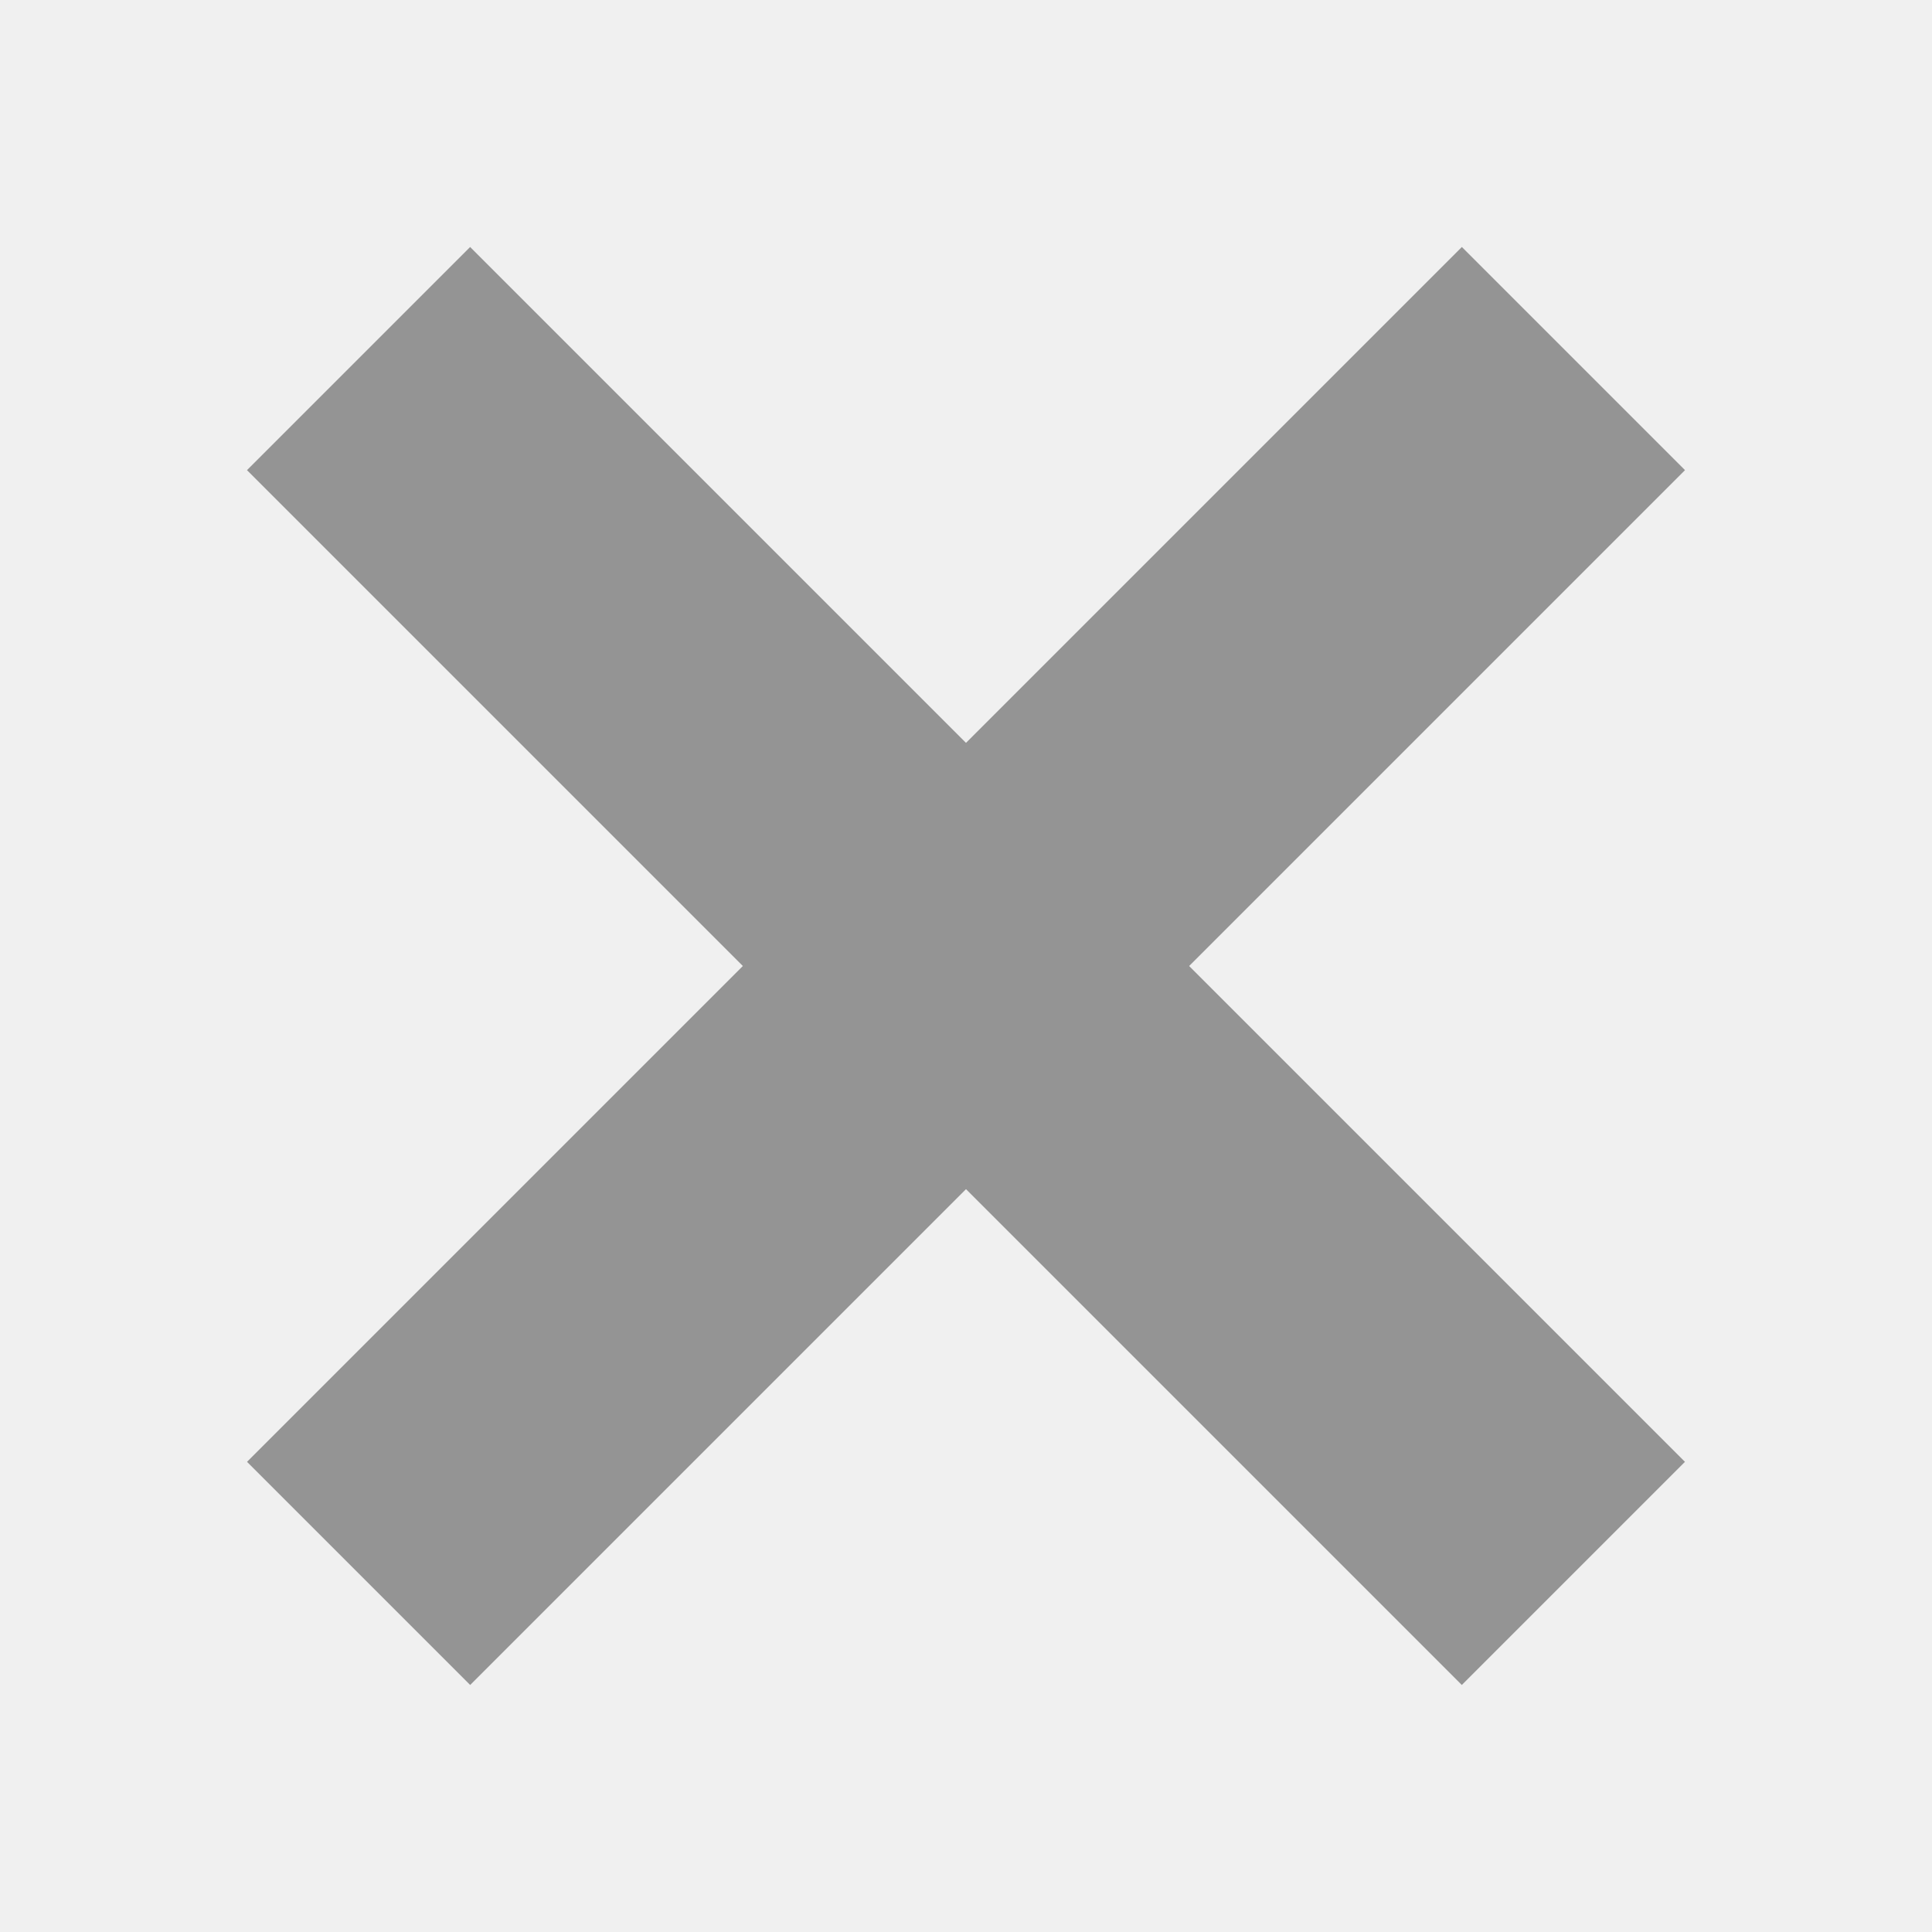
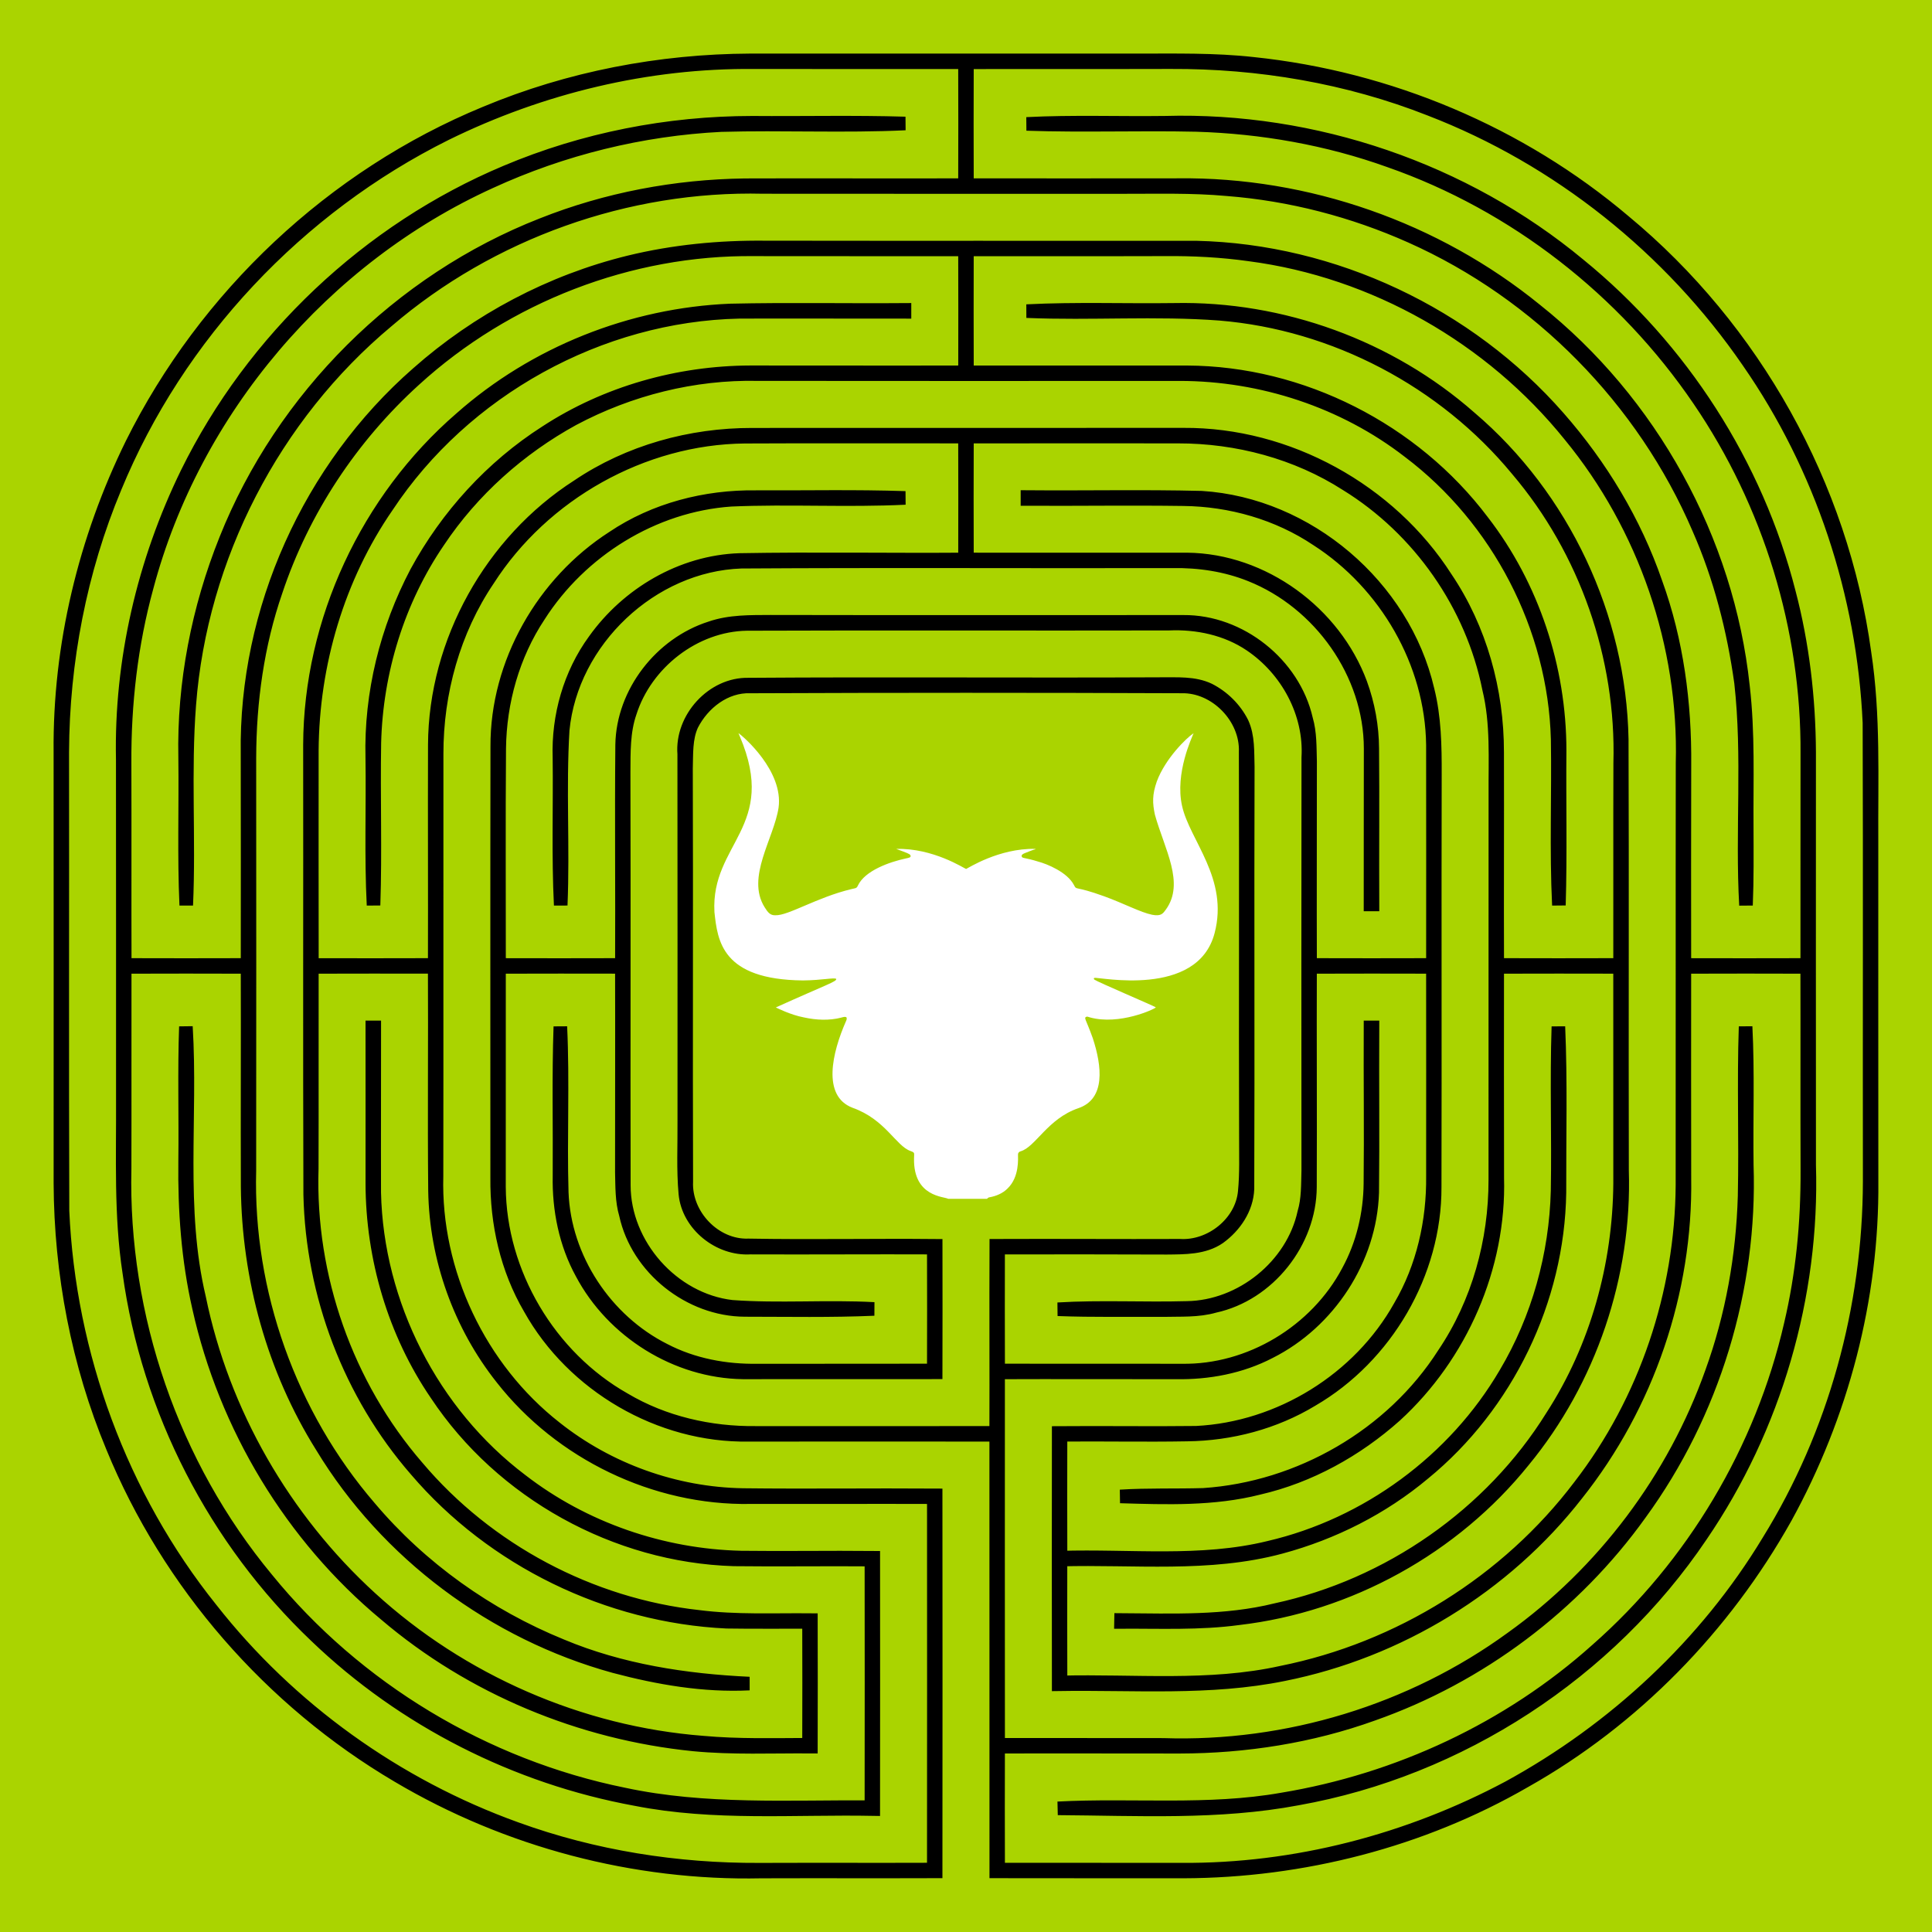
- <svg xmlns="http://www.w3.org/2000/svg" xmlns:xlink="http://www.w3.org/1999/xlink" width="39.688mm" height="39.688mm" viewBox="0 0 39.688 39.688" version="1.1" id="svg8">
-   <defs id="defs2">
-     <linearGradient id="linearGradient4861">
-       <stop style="stop-color:#164a6d;stop-opacity:1;" offset="0" id="stop4857" />
-       <stop style="stop-color:#164a6d;stop-opacity:0;" offset="1" id="stop4859" />
-     </linearGradient>
-     <radialGradient xlink:href="#linearGradient4861" id="radialGradient4863" cx="168.807" cy="253.785" fx="168.807" fy="253.785" r="27.16" gradientUnits="userSpaceOnUse" />
-   </defs>
-   <g id="layer1" transform="translate(-26.38902,-158.5806)">
-     <g id="g4533" transform="matrix(0.9527964,-0.9527964,0.9527964,0.9527964,-160.9441,53.87521)">
-       <rect y="160.984" x="40.955" height="26.192" width="4.811" id="rect4514" style="fill:#949494;fill-opacity:1;stroke:none;stroke-width:2;stroke-miterlimit:4;stroke-dasharray:none;stroke-opacity:1" />
-       <rect transform="rotate(90)" y="-56.457" x="171.675" height="26.192" width="4.811" id="rect4514-3" style="fill:#949494;fill-opacity:1;stroke:none;stroke-width:2;stroke-miterlimit:4;stroke-dasharray:none;stroke-opacity:1" />
-     </g>
+ <svg xmlns="http://www.w3.org/2000/svg" version="1.1" id="Layer_1" x="0px" y="0px" viewBox="0 0 151.181 151.181" enable-background="new 0 0 1685.071 1685.155" xml:space="preserve" width="151.181" height="151.181">
+   <defs id="defs7" />
+   <g id="g4501" transform="matrix(0.08858736,0,0,0.08858736,0.632557,0.632557)">
+     <rect y="-7.14" x="-7.14" height="1706.576" width="1706.576" id="rect4496" style="fill:#aad400;fill-opacity:1;stroke:none;stroke-width:0.378;stroke-miterlimit:4;stroke-dasharray:none;stroke-dashoffset:0;stroke-opacity:1" />
+     <path style="fill:none;stroke:#000000;stroke-width:12;stroke-miterlimit:4;stroke-dasharray:none;stroke-opacity:1" id="path2" d="m 421.797,92.738 c 73.844,-30.86 153.895,-46.193 233.881,-46.549 113.456,0.049 226.912,0.049 340.368,0.016 34.572,0.032 69.305,-0.794 103.747,3.047 119.826,12.496 235.794,61.201 327.774,139.194 114.655,94.93 192.113,233.508 212.211,381.082 8.444,55.302 5.867,111.414 6.208,167.153 0.032,99.955 -0.065,199.893 0.049,299.848 0.924,103.293 -26.306,206.344 -76.016,296.736 -54.021,96.502 -133.991,178.709 -230.542,233.006 -91.073,52.546 -196.279,79.387 -301.29,79.711 -55.091,-0.065 -110.198,0.032 -165.305,-0.081 -0.097,-128.562 0.081,-257.123 -0.049,-385.669 -72.936,-0.13 -145.872,0.032 -218.792,0 -78.252,1.297 -154.981,-43.518 -193.037,-111.754 -20.341,-34.653 -29.417,-75.173 -28.98,-115.174 0.016,-126.973 -0.146,-253.963 0.081,-380.936 -0.405,-73.698 40.536,-144.948 102.175,-184.56 36.938,-24.928 81.899,-36.387 126.244,-35.82 43.988,0.195 88.009,-0.794 131.998,0.697 -51.314,2.512 -102.71,-0.616 -154.024,1.621 -68.625,4.733 -132.857,44.831 -169.697,102.548 -22.853,34.491 -34.507,75.87 -34.977,117.135 -0.502,63.746 -0.097,127.508 -0.162,191.254 36.176,0.081 72.352,0.113 108.529,-0.016 0.324,-64.816 -0.389,-129.648 0.211,-194.463 0.762,-46.241 34.393,-89.193 78.139,-103.115 17.051,-5.916 35.188,-5.462 52.968,-5.576 121.56,0.259 243.136,0.049 364.712,0.081 49.937,-0.421 97.264,37.392 108.35,85.983 3.533,12.075 3.144,24.75 3.517,37.214 0.016,59.953 -0.211,119.923 -0.016,179.876 36.176,0.113 72.336,0.113 108.529,0 0.016,-64.816 0.097,-129.648 -0.016,-194.48 -0.908,-72.547 -41.492,-142.274 -102.24,-181.319 -34.685,-23.291 -76.469,-35.171 -118.124,-35.641 -45.933,-0.648 -91.867,0.065 -137.784,-0.146 v -1.718 c 51.233,0.421 102.483,-0.713 153.7,0.567 93.812,5.867 178.482,78.22 199.715,169.616 6.159,24.344 6.548,49.645 6.483,74.605 -0.308,121.56 0.113,243.136 -0.194,364.712 0.308,75.951 -43,149.907 -108.512,187.964 -33.032,20.017 -71.639,30.163 -110.166,30.617 -37.278,0.681 -74.557,-0.146 -111.835,0.227 -0.097,36.176 -0.113,72.352 0.016,108.545 61.282,-1.896 123.829,5.932 184.058,-8.801 86.761,-20.146 164.106,-76.988 209.099,-153.862 28.931,-48.673 44.491,-104.914 45.917,-161.448 0.843,-48.332 -0.924,-96.681 0.697,-144.98 2.107,48.818 0.778,97.734 0.924,146.601 -1.41,94.833 -46.42,187.915 -119.826,247.95 -36.614,30.714 -80.197,52.708 -126.293,65.124 -63.454,17.132 -129.761,9.287 -194.609,11.103 -0.065,36.16 -0.097,72.336 0.032,108.529 65.107,-1.653 131.285,5.527 195.452,-8.736 103.715,-20.827 199.374,-80.229 263.218,-164.689 58.316,-75.529 90.084,-170.459 90.7,-265.778 0.146,-124.267 -0.097,-248.533 0.097,-372.8 2.739,-104.266 -33.243,-209.051 -99.468,-289.62 -69.548,-86.421 -172.745,-145.321 -282.878,-159.713 -24.766,-3.485 -49.791,-4.814 -74.784,-4.571 -58.349,0.211 -116.681,-0.049 -175.014,0.113 -0.081,36.176 -0.113,72.352 0.016,108.529 64.816,0.146 129.648,-0.065 194.463,0.016 101.089,0.454 200.023,50.877 260.786,131.495 44.458,57.409 68.219,129.891 68.268,202.389 -0.405,45.609 0.745,91.267 -0.632,136.86 -2.399,-48.835 -0.292,-97.734 -1.086,-146.601 -2.577,-98.852 -52.53,-194.82 -131.43,-254.287 -57.409,-44.458 -129.891,-68.219 -202.389,-68.268 -124.267,0.032 -248.533,0.146 -372.8,-0.032 -56.582,-1.183 -113.213,13.08 -163.101,39.629 -47.376,25.965 -88.868,62.952 -118.918,107.945 -35.722,52.238 -55.042,115.093 -56.614,178.255 -0.81,47.781 0.891,95.595 -0.713,143.36 -2.188,-43.421 -0.47,-86.907 -1.118,-130.361 -1.426,-56.728 12.658,-113.553 39.077,-163.684 27.083,-49.904 66.485,-93.228 114.396,-123.845 53.292,-34.799 116.957,-52.692 180.492,-52.887 63.211,-0.032 126.406,0.178 189.633,0 0.065,-36.176 0.097,-72.352 -0.032,-108.529 -62.109,-0.113 -124.234,0.081 -186.343,-0.081 -109.712,-1.216 -218.921,41.201 -299.88,115.109 -55.772,50.536 -98.755,115.401 -122.565,186.862 -16.289,47.165 -23.177,97.264 -23.323,147.055 0.065,121.56 0.113,243.12 -0.016,364.68 -2.869,107.751 35.771,215.939 106.081,297.611 45.35,53.746 104.46,95.692 169.503,122.192 52.563,22.01 109.42,30.747 166.035,33.388 -40.244,1.994 -80.375,-4.96 -119.145,-15.252 -106.373,-29.239 -201.125,-99.614 -258.323,-194.139 -42.838,-68.268 -64.848,-148.789 -65.675,-229.197 -0.227,-64.816 0.162,-129.648 -0.081,-194.463 -36.176,-0.113 -72.352,-0.146 -108.529,0 -0.13,59.402 0.097,118.821 -0.081,178.239 -3.015,130.571 42.092,261.872 125.547,362.427 79.063,97.232 192.599,165.419 315.375,190.282 71.882,15.462 145.791,10.746 218.759,11.281 0.097,-72.903 0.097,-145.807 0,-218.71 -40.52,-0.357 -81.04,0.324 -121.544,-0.178 -104.071,-3.193 -204.934,-58.932 -262.537,-145.742 -37.278,-54.475 -56.614,-120.49 -56.777,-186.376 -0.016,-45.917 0.081,-91.851 0,-137.768 h 1.718 c 0.049,48.624 -0.194,97.248 -0.049,145.872 2.172,98.545 51.152,194.852 129.842,254.303 55.285,42.757 124.51,66.501 194.285,68.122 38.899,0.486 77.798,-0.227 116.697,0.146 0.049,73.989 0.081,147.979 -0.016,221.984 -69.905,-1.28 -140.653,4.879 -209.747,-8.768 -105.53,-19.255 -205.063,-69.711 -282.489,-144.024 -88.933,-84.508 -148.206,-199.617 -164.916,-321.21 -7.747,-50.715 -5.43,-102.143 -5.705,-153.23 -0.032,-99.955 0.081,-199.893 -0.065,-299.848 -1.799,-87.231 18.574,-174.527 56.793,-252.844 58.251,-118.464 160.07,-214.885 281.824,-266.038 68.576,-28.964 142.971,-43.518 217.381,-43.567 45.058,0.357 90.165,-0.746 135.223,0.632 -54.199,2.561 -108.48,-0.13 -162.696,1.41 -70.375,3.533 -140.021,20.714 -204.026,50.131 -147.167,66.936 -261.79,201.559 -303.331,357.917 -13.874,50.601 -19.871,103.18 -19.563,155.597 0.194,59.402 -0.049,118.821 0.13,178.239 36.176,0.113 72.352,0.13 108.512,0 0.081,-62.109 0.049,-124.234 -0.032,-186.343 -2.026,-126.827 54.832,-252.731 150.199,-336.137 53.243,-47.149 117.881,-81.332 186.975,-98.253 39.191,-9.546 79.662,-13.436 119.955,-13.031 126.973,0.211 253.93,-0.016 380.904,0.097 121.349,2.788 240.04,58.851 319.913,150.118 37.457,42.659 67.377,92.223 85.886,145.969 18.688,51.395 25.9,106.454 25.398,160.961 -0.097,58.884 -0.162,117.751 -0.049,176.635 36.176,0.081 72.352,0.113 108.545,-0.016 0.081,-62.109 -0.049,-124.234 0.065,-186.343 0.81,-110.733 -33.194,-221.433 -95.611,-312.863 -65.853,-96.843 -162.777,-172.631 -273.493,-211.239 -54.686,-19.66 -112.613,-29.823 -170.638,-31.573 -49.953,-1.102 -99.922,0.81 -149.859,-0.891 40.731,-2.075 81.51,-0.502 122.273,-1.037 131.625,-3.728 264.271,41.363 365.668,125.531 90.376,73.584 156.666,176.424 185.419,289.426 12.075,45.966 17.586,93.536 17.845,141.026 -0.032,121.56 -0.081,243.12 0.016,364.68 3.501,115.547 -30.358,232.001 -95.611,327.45 -81.477,120.863 -212.843,206.652 -356.397,232.195 -69.743,13.177 -141.107,9.06 -211.66,8.623 66.031,-3.485 132.727,3.728 198.224,-7.861 102.516,-16.937 200.396,-62.563 277.87,-132.014 85.173,-74.816 145.904,-176.926 171.286,-287.384 10.535,-44.54 14.911,-90.424 14.701,-136.147 -0.211,-59.953 0.049,-119.907 -0.13,-179.86 -36.176,-0.13 -72.352,-0.13 -108.512,0 -0.113,62.109 -0.016,124.234 0.032,186.343 1.621,100.344 -32.675,200.801 -95.092,279.328 -63.616,81.688 -157.477,138.951 -258.939,159.178 -65.367,13.355 -132.452,7.747 -198.677,8.785 -0.097,-74.006 -0.097,-147.995 0,-221.968 40.504,-0.324 81.024,0.34 121.527,-0.162 73.73,-3.63 144.089,-47.117 180.071,-111.592 20.341,-34.653 29.417,-75.173 28.98,-115.174 0.065,-61.59 0.032,-123.181 -0.016,-184.755 -36.192,-0.097 -72.369,-0.113 -108.529,0.016 -0.243,64.816 0.211,129.648 -0.081,194.48 -0.178,48.527 -36.695,94.752 -84.281,105.076 -14.717,4.246 -30.228,3.177 -45.334,3.582 -31.038,-0.211 -62.077,0.454 -93.099,-0.729 38.024,-2.285 76.129,-0.097 114.185,-1.167 47.976,-0.746 93.245,-37.149 103.472,-84.152 3.582,-12.059 3.177,-24.798 3.55,-37.213 -0.081,-121.576 -0.146,-243.152 0.032,-364.712 2.318,-39.418 -18.607,-77.831 -51.039,-99.711 -21.07,-14.263 -47.019,-19.758 -72.223,-18.655 -124.267,0.276 -248.549,-0.227 -372.816,0.243 -46.241,0.762 -89.193,34.393 -103.115,78.139 -5.916,17.051 -5.462,35.188 -5.576,52.968 0.324,121.56 -0.065,243.136 0.162,364.712 0.032,52.595 42.935,101.235 95.303,107.378 41.849,3.096 83.876,-0.389 125.774,1.896 -38.04,1.653 -76.129,0.875 -114.185,0.859 -48.527,-0.178 -94.752,-36.695 -105.076,-84.281 -3.582,-12.059 -3.209,-24.798 -3.55,-37.214 -0.016,-60.504 0.194,-121.009 0.016,-181.529 -36.176,-0.065 -72.352,-0.097 -108.529,0.032 -0.049,64.816 -0.016,129.648 -0.032,194.463 0.502,76.161 44.475,150.118 110.684,187.575 34.896,20.73 75.821,30.033 116.227,29.58 70.764,0.049 141.528,0.049 212.292,-0.032 0.211,-55.091 -0.13,-110.166 0.097,-165.256 54.021,-0.227 108.042,0.211 162.08,-0.016 27.375,1.686 54.783,-20.001 57.376,-47.651 1.572,-15.949 0.973,-31.995 1.021,-47.976 -0.34,-113.472 0.178,-226.944 -0.211,-340.4 1.248,-30.325 -26.208,-58.738 -56.647,-58.025 -126.925,-0.502 -253.898,-0.502 -380.823,0.016 -22.367,-0.827 -42.027,14.668 -51.801,33.842 -5.527,12.059 -4.684,25.836 -5.089,38.769 0.405,121.576 -0.146,243.152 0.243,364.728 -1.378,29.661 25.025,57.538 55.026,56.387 55.075,0.989 110.182,-0.146 165.273,0.357 0.049,37.246 0.097,74.492 -0.016,111.754 -56.728,0.049 -113.456,0.081 -170.184,0.049 -58.657,-0.762 -114.963,-35.998 -142.339,-87.701 -14.312,-26.062 -20.309,-56.144 -19.741,-85.724 0.308,-44.005 -0.778,-88.009 0.746,-131.998 2.318,48.802 -0.194,97.685 1.232,146.52 2.204,58.235 38.672,113.148 90.554,139.227 25.284,13.177 54.151,18.574 82.531,18.072 51.849,-0.016 103.715,0.016 155.564,-0.081 0.114,-36.176 0.114,-72.352 0,-108.529 -54.021,-0.227 -108.059,0.211 -162.08,-0.016 -27.375,1.686 -54.783,-20.001 -57.376,-47.651 -1.929,-21.346 -0.762,-42.805 -0.94,-64.184 0.016,-108.075 0.065,-216.133 -0.065,-324.208 -2.512,-31.362 25.074,-62.012 56.841,-61.25 121.527,-0.859 243.103,0.162 364.647,-0.454 14.02,0.146 28.947,-1.086 42.027,5.138 12.448,6.37 22.869,16.662 29.191,29.174 5.527,12.059 4.652,25.836 5.089,38.769 -0.421,124.267 0.194,248.549 -0.276,372.832 -0.697,17.391 -11.281,32.918 -25.074,42.886 -13.339,9.239 -30.552,8.914 -46.079,9.093 -49.694,-0.13 -99.404,-0.276 -149.113,-0.097 -0.065,36.16 -0.097,72.336 0.032,108.512 54.021,0.049 108.042,0.081 162.064,0.065 60.358,1.086 119.08,-34.539 147.201,-87.718 12.918,-23.68 19.352,-50.699 19.579,-77.604 0.502,-45.917 -0.114,-91.851 0.081,-137.784 h 1.718 c -0.259,48.624 0.34,97.248 -0.211,145.872 -1.815,58.77 -38.316,114.477 -90.716,140.782 -25.284,13.177 -54.151,18.574 -82.531,18.072 -52.4,0.097 -104.801,-0.211 -157.217,0.016 -0.032,109.647 -0.065,219.294 0.016,328.941 48.608,0.146 97.215,-0.081 145.839,0.081 109.226,3.695 219.488,-29.79 307.838,-94.185 80.991,-57.943 143.473,-141.123 176.748,-234.967 18.056,-49.791 27.408,-102.58 28.964,-155.483 1.086,-49.953 -0.843,-99.922 0.875,-149.859 2.075,40.731 0.502,81.51 1.037,122.273 3.679,109.226 -29.79,219.488 -94.185,307.838 -58.187,81.332 -141.836,144.008 -236.166,177.169 -54.54,19.66 -112.629,28.721 -170.524,28.834 -53.47,0.032 -106.956,-0.195 -160.427,-0.016 -0.097,36.176 -0.113,72.352 0.016,108.529 54.005,0.097 108.026,-0.016 162.031,0.081 100.425,0.681 200.412,-25.414 288.891,-72.547 93.585,-51.169 174.398,-126.293 229.635,-217.722 58.657,-94.8 89.063,-206.246 89.306,-317.579 -0.194,-135.077 0.243,-270.155 -0.211,-405.216 -5.073,-113.521 -42.076,-225.728 -106.989,-319.135 -68.787,-100.052 -167.801,-179.26 -281.192,-222.925 -72.709,-28.639 -151.123,-41.881 -229.165,-41.492 -59.953,0.194 -119.907,-0.049 -179.86,0.13 -0.13,36.176 -0.13,72.352 0,108.512 62.109,0.113 124.234,0 186.343,-0.016 113.845,-1.394 227.706,38.462 315.974,110.328 101.77,80.781 169.341,203.037 183.134,332.264 4.862,41.411 3.047,83.147 3.355,124.737 0.065,22.918 0.292,45.852 -0.648,68.787 -3.695,-65.529 2.982,-131.43 -4.376,-196.765 -6.499,-46.695 -18.299,-92.888 -37.311,-136.115 -48.689,-113.602 -141.269,-207.673 -254.174,-258.015 -51.233,-22.869 -106.34,-37.23 -162.291,-41.59 -31.217,-2.869 -62.611,-1.88 -93.909,-1.961 -105.352,-0.032 -210.704,0.065 -316.056,-0.065 -120.215,-2.934 -240.964,40.115 -332.199,118.432 -100.279,83.666 -164.835,208.548 -174.771,338.795 -4.587,58.981 -0.049,118.205 -2.674,177.267 -1.945,-43.437 -0.438,-86.907 -0.972,-130.361 -1.378,-65.788 11.508,-131.69 35.966,-192.68 50.099,-125.596 153.538,-228.824 279.523,-278.096 56.809,-22.578 117.816,-34.053 178.904,-34.863 64.816,-0.259 129.631,0.162 194.463,-0.097 0.113,-36.176 0.13,-72.352 0,-108.529 -62.109,-0.097 -124.234,0.065 -186.343,-0.065 -94.12,-0.908 -187.964,21.767 -272.31,63.227 -130.436,64.863 -236.696,177.509 -292.208,312.359 -30.86,73.844 -46.193,153.895 -46.549,233.881 0.194,135.061 -0.243,270.155 0.211,405.216 5.592,127.038 51.509,252.31 131.139,351.648 69.24,88.301 163.976,156.18 269.522,194.123 68.722,24.96 142.031,36.533 215.064,36.16 51.298,-0.194 102.613,0.049 153.927,-0.13 0.097,-109.663 0.065,-219.31 0.016,-328.941 -54.021,-0.178 -108.042,0.081 -162.064,-0.016 -84.087,1.475 -167.445,-38.851 -219.229,-104.947 -37.197,-46.841 -58.349,-105.903 -59.321,-165.71 -0.648,-65.918 0.097,-131.836 -0.259,-197.754 -36.176,-0.065 -72.352,-0.097 -108.529,0.032 -0.13,59.402 0.113,118.821 -0.097,178.239 -3.031,95.335 30.633,191.432 93.131,263.574 62.06,73.519 153.036,121.868 248.695,132.322 32.854,4.198 66.047,2.528 99.079,2.836 0.081,37.262 0.113,74.508 0,111.77 -34.491,-0.243 -69.095,1.394 -103.472,-1.929 -99.501,-9.984 -196.1,-49.921 -272.31,-114.915 -82.952,-68.803 -141.447,-166.035 -164.754,-271.16 -9.644,-42.254 -12.723,-85.74 -12.205,-128.983 0.502,-39.677 -0.729,-79.37 0.681,-119.015 4.879,79.727 -6.953,161.059 11.67,239.603 20.762,101.478 74.978,195.452 151.383,265.227 80.181,73.357 185.095,119.242 293.51,127.638 31.2,2.853 62.563,1.978 93.86,1.88 0.113,-36.176 0.13,-72.336 0,-108.496 -24.312,-0.097 -48.608,0.211 -72.904,-0.178 -104.574,-5.041 -206.214,-54.362 -274.223,-134.04 -58.316,-67.02 -91.591,-154.689 -93.504,-243.411 -0.454,-132.371 -0.016,-264.757 -0.211,-397.144 0.405,-109.274 50.715,-216.782 133.262,-288.162 65.351,-57.879 150.848,-91.867 237.998,-95.481 51.282,-1.167 102.596,-0.13 153.895,-0.519 v 1.718 c -48.624,0.049 -97.248,-0.194 -145.872,-0.032 -123.375,2.593 -243.152,68.9 -311.242,171.74 -43.437,62.919 -65.869,139.34 -66.388,215.599 -0.032,63.211 -0.049,126.406 0.049,189.633 36.176,0.065 72.336,0.097 108.512,-0.032 0.194,-64.816 -0.146,-129.648 0.065,-194.48 0.405,-90.878 50.034,-179.536 126.422,-228.468 45.091,-30.471 99.695,-45.496 153.927,-45.399 126.973,-0.097 253.947,0.065 380.92,-0.065 91.964,-0.616 182.21,49.159 231.725,126.503 30.471,45.091 45.48,99.695 45.399,153.927 0.194,62.66 -0.178,125.32 0.065,187.98 36.16,0.113 72.336,0.113 108.529,0 0.13,-59.418 -0.113,-118.821 0.097,-178.239 2.626,-93.633 -30.147,-187.899 -90.878,-259.279 -64.589,-78.366 -161.334,-129.307 -262.602,-137.671 -56.825,-4.311 -113.926,0.065 -170.816,-2.35 43.405,-2.204 86.907,-0.535 130.361,-1.118 94.898,-1.977 190.071,32.562 261.289,95.352 82.288,70.002 132.014,176.002 134.008,283.964 0.486,126.973 -0.049,253.947 0.259,380.92 2.901,92.24 -28.445,185.241 -87.183,256.475 -61.639,76.599 -154.008,127.687 -251.677,139.048 -34.377,4.652 -69.143,3.031 -103.699,3.209 l 0.032,-1.702 c 45.69,0.292 92.061,2.253 136.811,-8.833 99.76,-21.508 190.136,-84.265 244.044,-171.059 39.385,-60.893 59.402,-133.44 59.969,-205.776 0.032,-63.746 0.032,-127.492 -0.032,-191.238 -36.192,-0.081 -72.369,-0.113 -108.528,0.016 -0.097,62.109 -0.049,124.234 0.048,186.343 2.188,78.673 -32.14,156.942 -90.052,209.926 -34.296,30.584 -75.805,53.697 -120.733,64.021 -39.888,10.162 -81.494,8.655 -122.257,7.456 24.49,-1.524 49.029,-0.648 73.552,-1.378 84.897,-5.641 166.472,-52.579 212.373,-124.461 30.471,-45.091 45.48,-99.695 45.399,-153.927 0.097,-113.456 -0.065,-226.928 0.049,-340.384 -0.211,-31.135 1.848,-62.806 -5.592,-93.342 -14.814,-74.006 -61.574,-140.928 -125.806,-180.508 -44.134,-28.348 -96.729,-42.254 -149.016,-42.189 -62.125,-0.081 -124.234,-0.049 -186.359,0.032 -0.113,36.176 -0.146,72.352 0,108.512 64.816,0.162 129.648,-0.097 194.48,0.016 67.117,0.697 129.956,47.068 153.165,109.566 6.678,18.347 10.292,37.813 10.373,57.36 0.454,45.917 -0.049,91.851 0.178,137.784 h -1.718 c -0.049,-45.933 0.13,-91.851 0.114,-137.784 -0.049,-66.355 -44.783,-128.951 -105.984,-153.376 -21.881,-8.801 -45.593,-12.334 -69.111,-11.945 -126.941,0.308 -253.914,-0.454 -380.855,0.357 -79.241,2.674 -150.07,69.727 -157.72,148.546 -3.144,51.558 0.421,103.31 -1.75,154.916 -2.156,-43.421 -0.584,-86.923 -1.118,-130.377 -1.232,-36.646 9.303,-73.925 31.006,-103.618 29.336,-41.103 77.053,-69.224 127.978,-70.975 66.404,-1.183 132.841,0.016 199.261,-0.47 0.081,-36.192 0.113,-72.369 -0.016,-108.545 -64.816,0.049 -129.648,-0.227 -194.479,0.097 -90.327,0.859 -178.191,50.439 -226.847,126.341 -30.471,45.091 -45.496,99.695 -45.399,153.927 -0.113,124.267 0.113,248.533 -0.097,372.8 -2.35,85.141 38.024,170.038 105.011,222.487 46.841,37.197 105.887,58.349 165.71,59.321 56.712,0.665 113.44,-0.13 170.168,0.259 0.097,110.717 0.097,221.433 0,332.166 -51.315,0.178 -102.629,-0.065 -153.927,0.113 -111.997,2.431 -224.497,-27.359 -320.837,-84.443 -112.548,-66.27 -202.713,-169.742 -252.228,-290.637 -30.601,-73.536 -45.739,-153.198 -46.112,-232.779 0.032,-126.957 0.081,-253.93 -0.016,-380.888 -0.908,-94.12 21.767,-187.964 63.227,-272.31 64.864,-130.442 177.51,-236.701 312.36,-292.214 z" />
+     <path style="fill:#ffffff;stroke-width:0.257" d="m 645.169,640.505 c 4.377,2.856 39.857,33.533 35.42,65.785 -4.172,27.309 -28.755,61.414 -12.429,87.78 2.935,4.752 5.077,7.446 9.618,7.255 11.376,0.432 36.576,-15.765 66.937,-23.046 3.6,-0.967 4.741,-0.421 5.942,-3.188 6.213,-13.227 28.056,-20.909 42.613,-24.002 1.201,-0.317 5.066,-0.541 3.7,-2.903 -0.827,-1.15 -2.434,-1.752 -12.471,-5.469 32.577,-0.921 60.192,17.294 61.725,17.724 1.345,-0.439 28.847,-18.418 61.041,-17.75 l 0.315,-0.233 c -0.072,0.151 -0.214,0.449 -0.286,0.6 -1.177,0.15 -7.929,2.863 -9.246,3.411 -1.57,0.688 -3.24,1.413 -2.603,3.171 0.704,1.53 2.875,0.676 14.261,4.218 7.932,2.1 25.835,9.311 31.767,20.72 2.673,5.099 0.099,0.351 26.535,9.928 17.691,6.41 32.266,14.286 42.566,16.383 8.204,1.599 9.686,-1.387 12.093,-4.552 17.021,-23.422 -1.171,-53.391 -9.644,-83.763 -2.208,-10.291 -2.468,-17.709 1.714,-29.557 7.427,-19.988 26.001,-38.265 32.443,-42.489 -1.299,3.458 -16.564,35.224 -10.23,63.986 6.604,30.517 41.525,64.273 28.768,112.681 -15.183,57.661 -102.993,38.317 -106.105,39.48 -0.223,0.1 -0.555,0.171 -0.502,0.487 -0.137,0.488 0.24,0.852 0.605,1.11 2.535,1.929 52.463,23.168 54.121,24.396 -0.976,1.589 -32.372,16.015 -58.172,8.885 -0.879,-0.231 -1.724,-0.6 -2.622,-0.734 -3.418,1.051 -1.142,1.526 5.1,19.113 8.062,24.58 11.537,53.652 -12.85,61.852 -27.165,9.316 -37.811,34.417 -51.026,38.083 -1.179,0.308 -2.219,1.402 -2.18,2.665 -0.041,3.481 1.401,19.927 -9.214,30.126 -4.281,4.343 -10.153,6.775 -16.084,7.815 -0.864,0.108 -1.529,0.698 -2.086,1.32 h -34.323 c -3.23,-2.082 -30.683,-1.498 -30.143,-35.476 -0.007,-5.173 1.104,-5.213 -3.208,-6.788 -12.84,-4.577 -22.195,-27.927 -51.134,-38.169 -27.294,-10.438 -17.74,-49.149 -5.94,-76.042 0.545,-1.105 1.081,-2.353 0.718,-3.599 -0.78,-1.311 -4.2,-0.114 -4.641,0.003 -10.63,2.762 -22.201,2.238 -33.01,-0.152 -11.935,-2.205 -24.598,-8.702 -24.856,-8.816 45.447,-20.521 53.871,-22.849 53.357,-25.205 -1.919,-1.389 -12.19,1.196 -29.407,1.356 -71.719,-0.722 -75.427,-35.011 -78.183,-60.415 -3.325,-60.708 56.412,-75.187 22.508,-154.981 -0.425,-1 -0.91,-1.975 -1.272,-3 z" id="path4486" />
  </g>
</svg>
